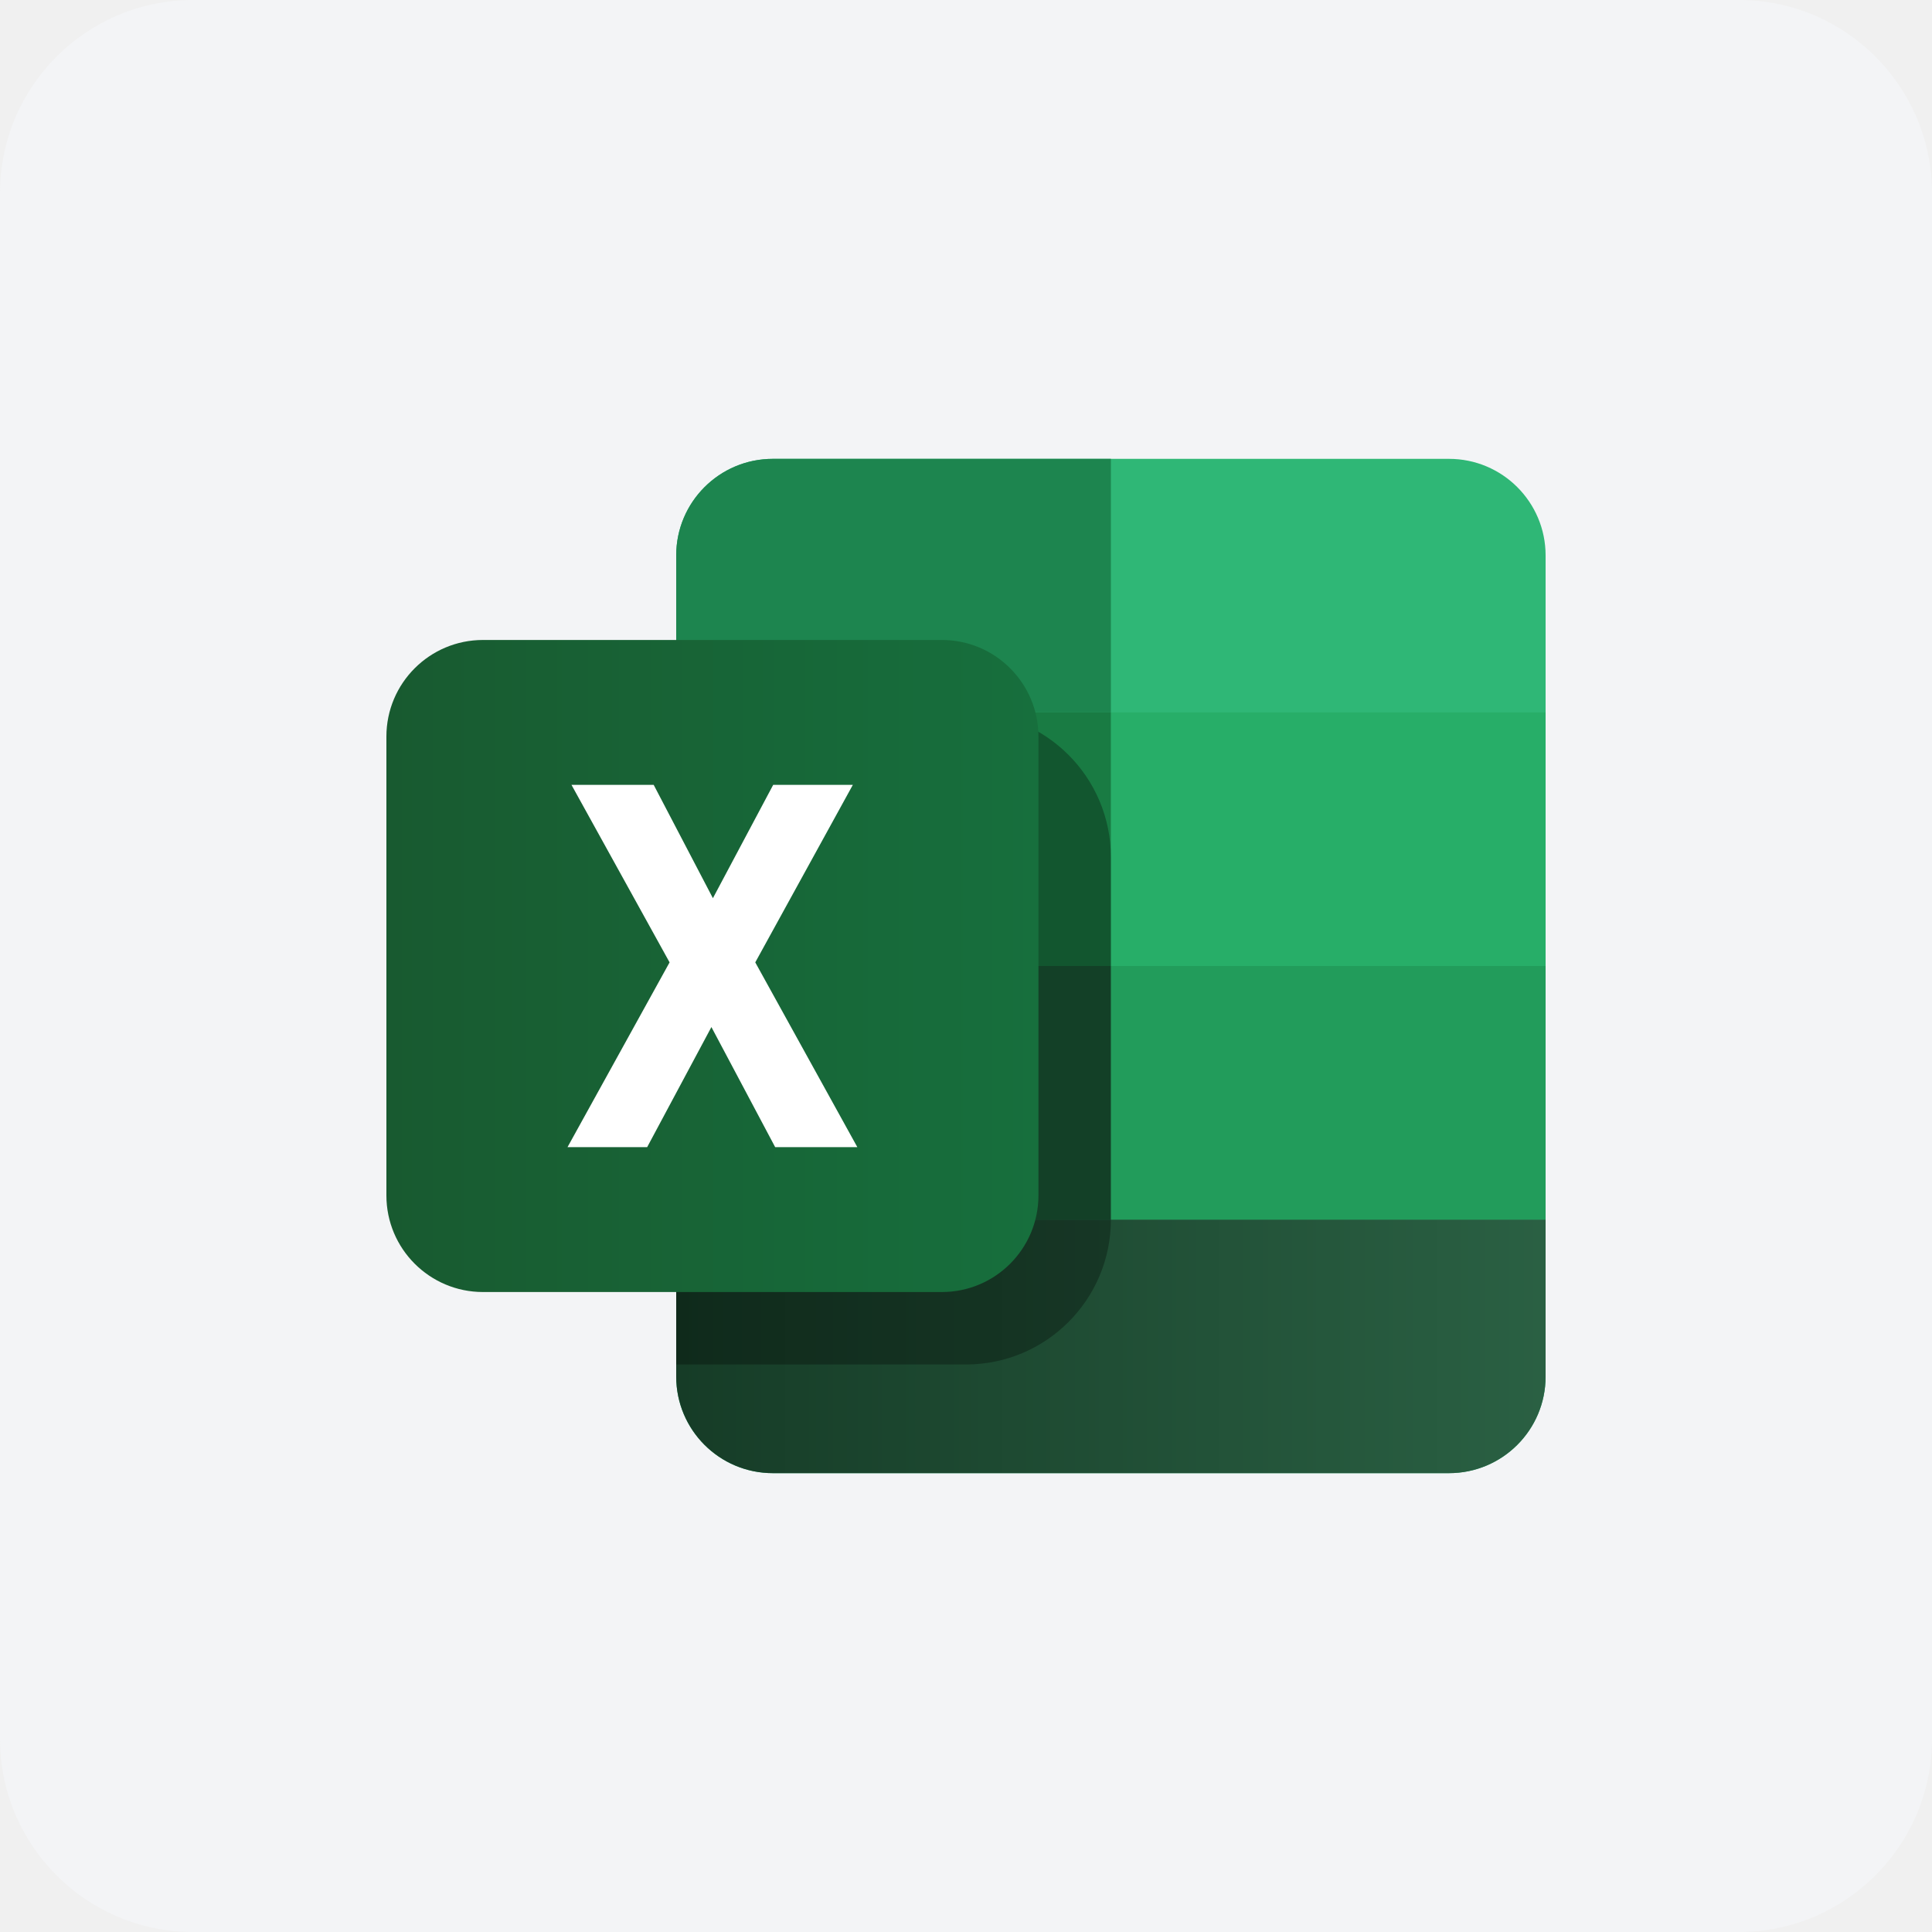
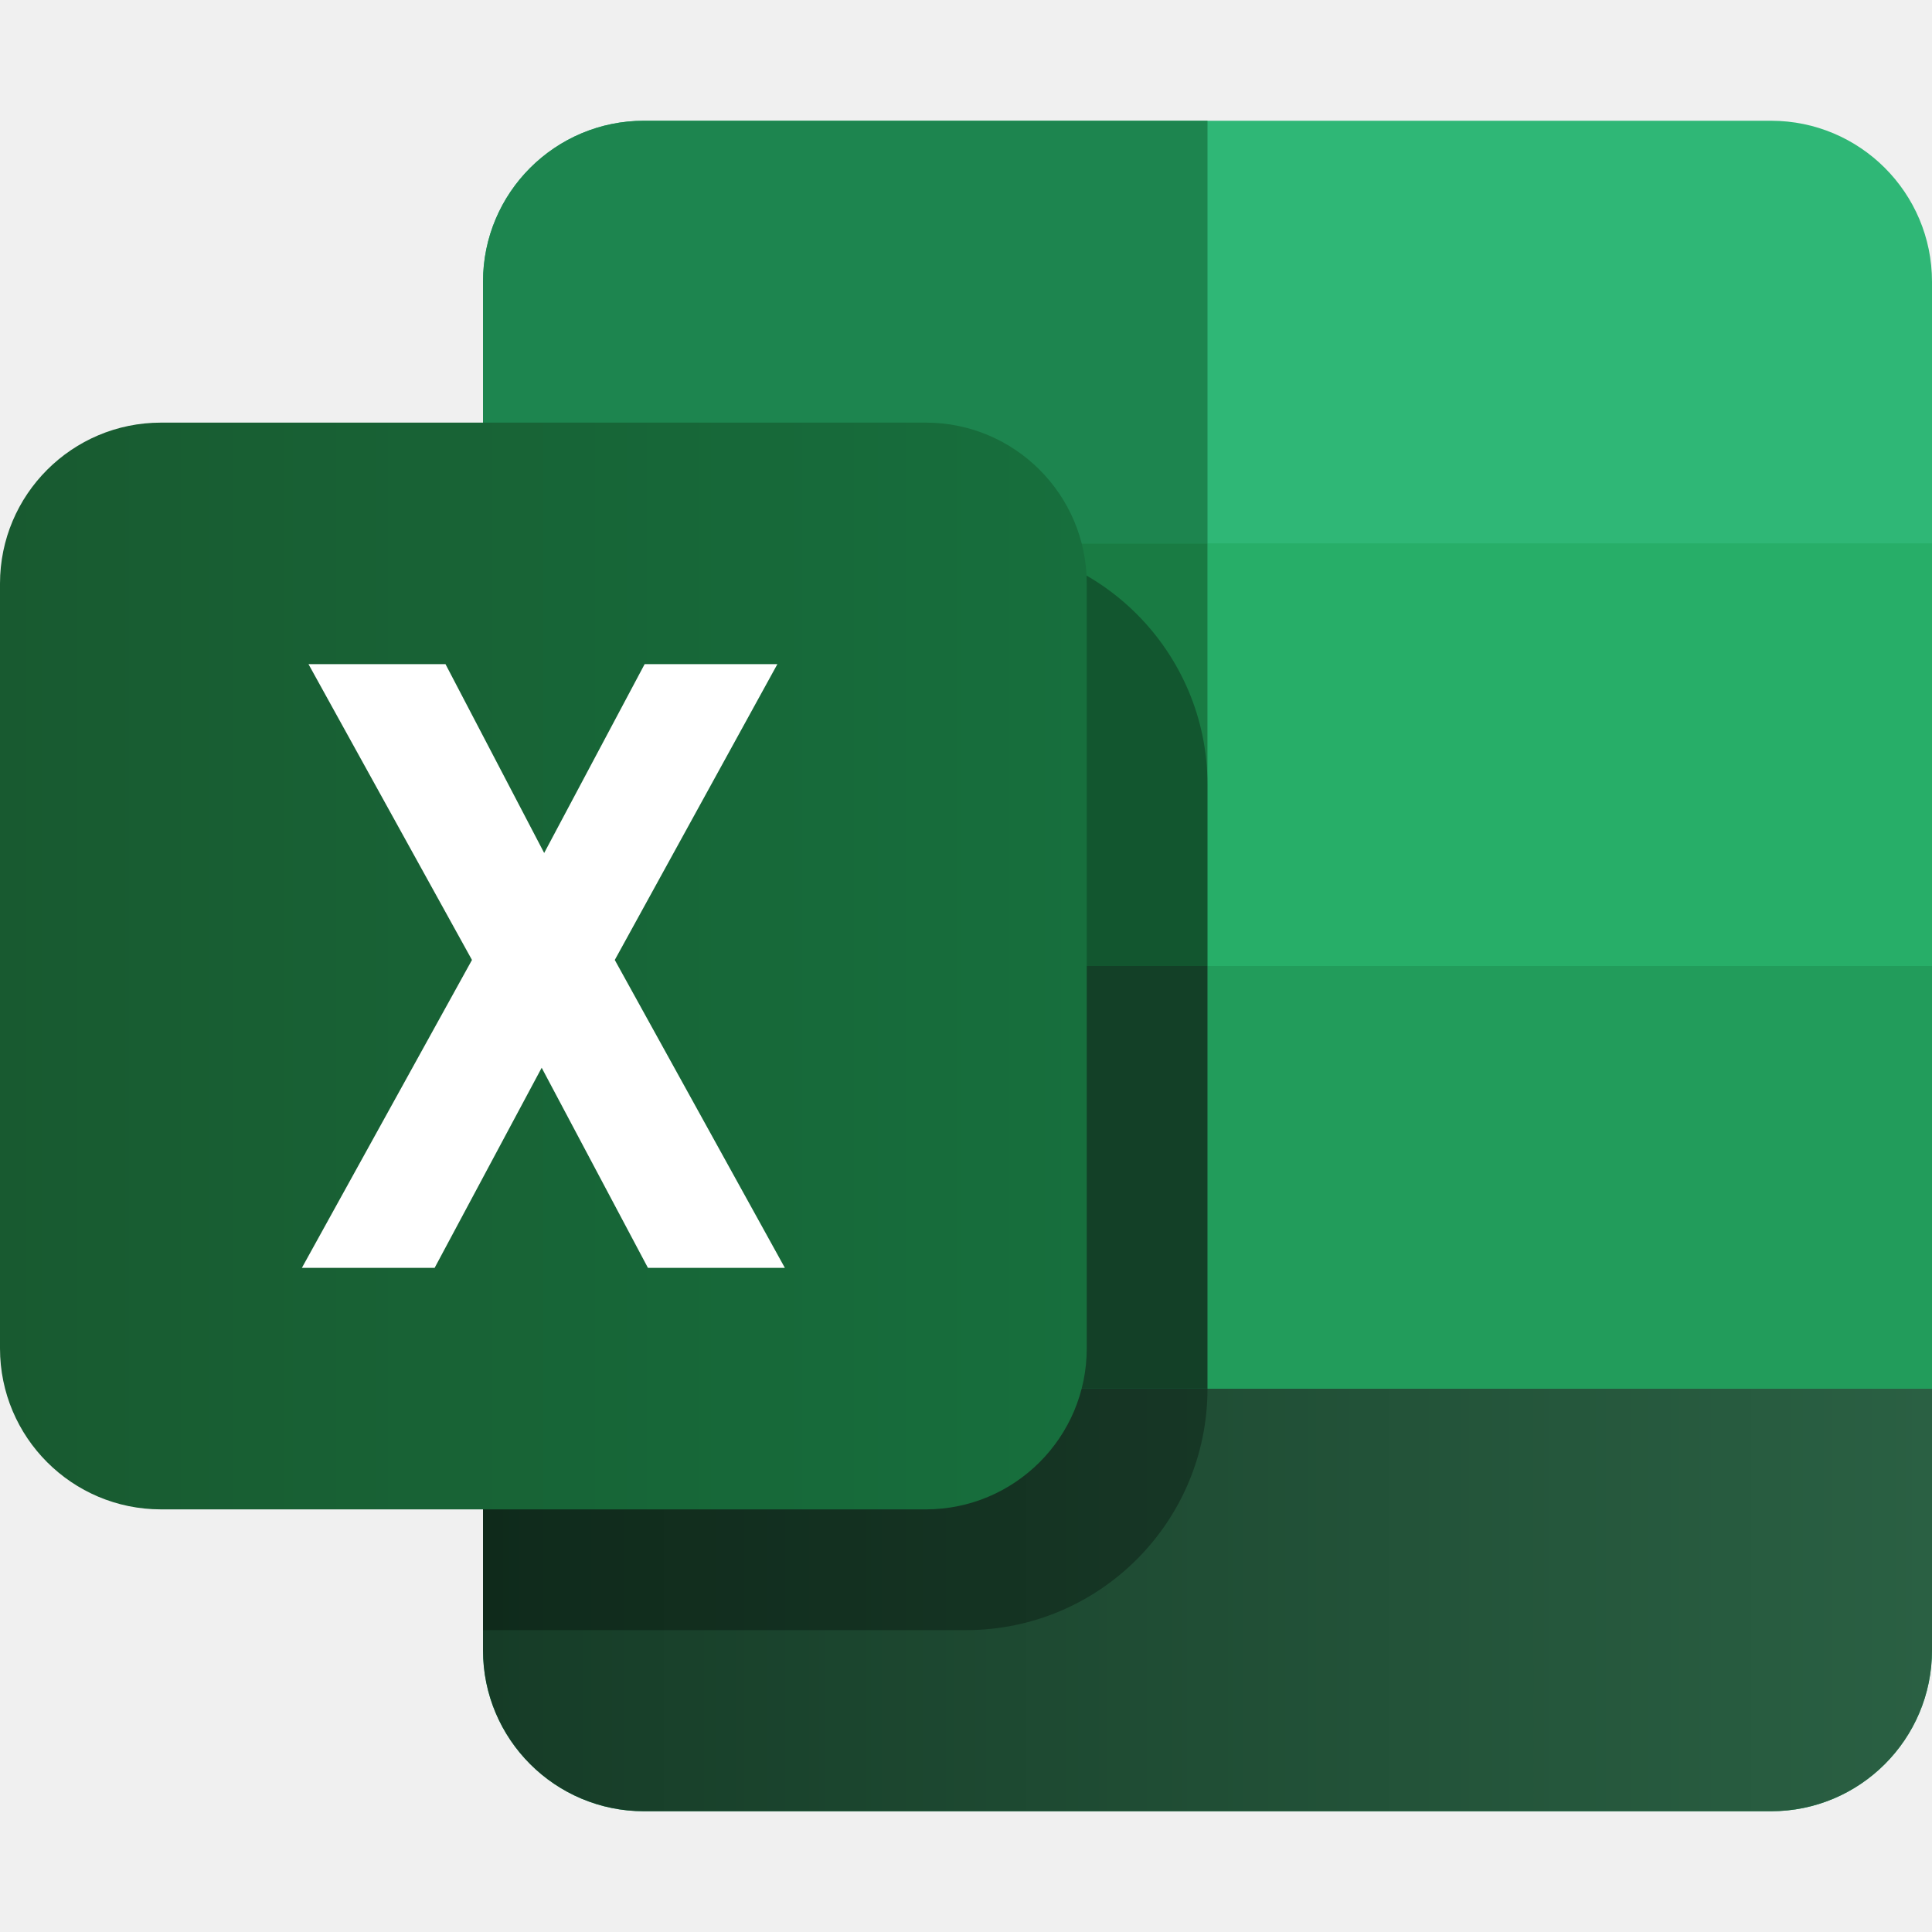
- <svg xmlns="http://www.w3.org/2000/svg" width="40" height="40" viewBox="0 0 40 40" fill="none">
-   <path d="M0 4C0 1.791 1.791 0 4 0H36C38.209 0 40 1.791 40 4V36C40 38.209 38.209 40 36 40H4C1.791 40 0 38.209 0 36V4Z" fill="#F3F4F6" />
-   <rect x="14" y="9.5" width="18" height="21" rx="2" fill="#2FB776" />
-   <path d="M14 25.25H32V28.5C32 29.605 31.105 30.5 30 30.5H16C14.895 30.5 14 29.605 14 28.5V25.25Z" fill="url(#paint0_linear_616_108178)" />
-   <rect x="23" y="20" width="9" height="5.25" fill="#229C5B" />
-   <rect x="23" y="14.75" width="9" height="5.25" fill="#27AE68" />
-   <path d="M14 11.5C14 10.395 14.895 9.5 16 9.5H23V14.75H14V11.5Z" fill="#1D854F" />
-   <rect x="14" y="14.75" width="9" height="5.25" fill="#197B43" />
-   <rect x="14" y="20" width="9" height="5.25" fill="#1B5B38" />
-   <path d="M14 17.75C14 16.093 15.343 14.75 17 14.75H20C21.657 14.75 23 16.093 23 17.75V25.25C23 26.907 21.657 28.25 20 28.25H14V17.75Z" fill="black" fill-opacity="0.3" />
-   <rect x="8" y="13.25" width="13.5" height="13.5" rx="2" fill="url(#paint1_linear_616_108178)" />
-   <path d="M17.75 23.75L15.637 19.925L17.657 16.25H16.008L14.76 18.596L13.534 16.25H11.832L13.863 19.925L11.75 23.75H13.399L14.729 21.264L16.049 23.75H17.75Z" fill="white" />
+ <svg xmlns="http://www.w3.org/2000/svg" width="24" height="24" viewBox="0 0 24 24" fill="none">
+   <rect x="6" y="1.5" width="18" height="21" rx="2" fill="#2FB776" />
+   <path d="M6 17.25H24V20.5C24 21.605 23.105 22.5 22 22.5H8C6.895 22.5 6 21.605 6 20.5V17.25Z" fill="url(#paint0_linear_0_1827)" />
+   <rect x="15" y="12" width="9" height="5.25" fill="#229C5B" />
+   <rect x="15" y="6.75" width="9" height="5.25" fill="#27AE68" />
+   <path d="M6 3.5C6 2.395 6.895 1.5 8 1.5H15V6.75H6V3.5Z" fill="#1D854F" />
+   <rect x="6" y="6.75" width="9" height="5.25" fill="#197B43" />
+   <rect x="6" y="12" width="9" height="5.25" fill="#1B5B38" />
+   <path d="M6 9.75C6 8.093 7.343 6.75 9 6.75H12C13.657 6.75 15 8.093 15 9.75V17.25C15 18.907 13.657 20.25 12 20.25H6V9.75Z" fill="black" fill-opacity="0.3" />
+   <rect y="5.25" width="13.5" height="13.5" rx="2" fill="url(#paint1_linear_0_1827)" />
+   <path d="M9.75 15.75L7.637 11.925L9.657 8.25H8.008L6.76 10.596L5.534 8.25H3.832L5.863 11.925L3.75 15.75H5.399L6.729 13.264L8.049 15.75H9.75Z" fill="white" />
  <defs>
-     <linearGradient id="paint0_linear_616_108178" x1="14" y1="27.875" x2="32" y2="27.875" gradientUnits="userSpaceOnUse">
+     <linearGradient id="paint0_linear_0_1827" x1="6" y1="19.875" x2="24" y2="19.875" gradientUnits="userSpaceOnUse">
      <stop stop-color="#163C27" />
      <stop offset="1" stop-color="#2A6043" />
    </linearGradient>
-     <linearGradient id="paint1_linear_616_108178" x1="8" y1="20" x2="21.5" y2="20" gradientUnits="userSpaceOnUse">
+     <linearGradient id="paint1_linear_0_1827" x1="0" y1="12" x2="13.5" y2="12" gradientUnits="userSpaceOnUse">
      <stop stop-color="#185A30" />
      <stop offset="1" stop-color="#176F3D" />
    </linearGradient>
  </defs>
</svg>
